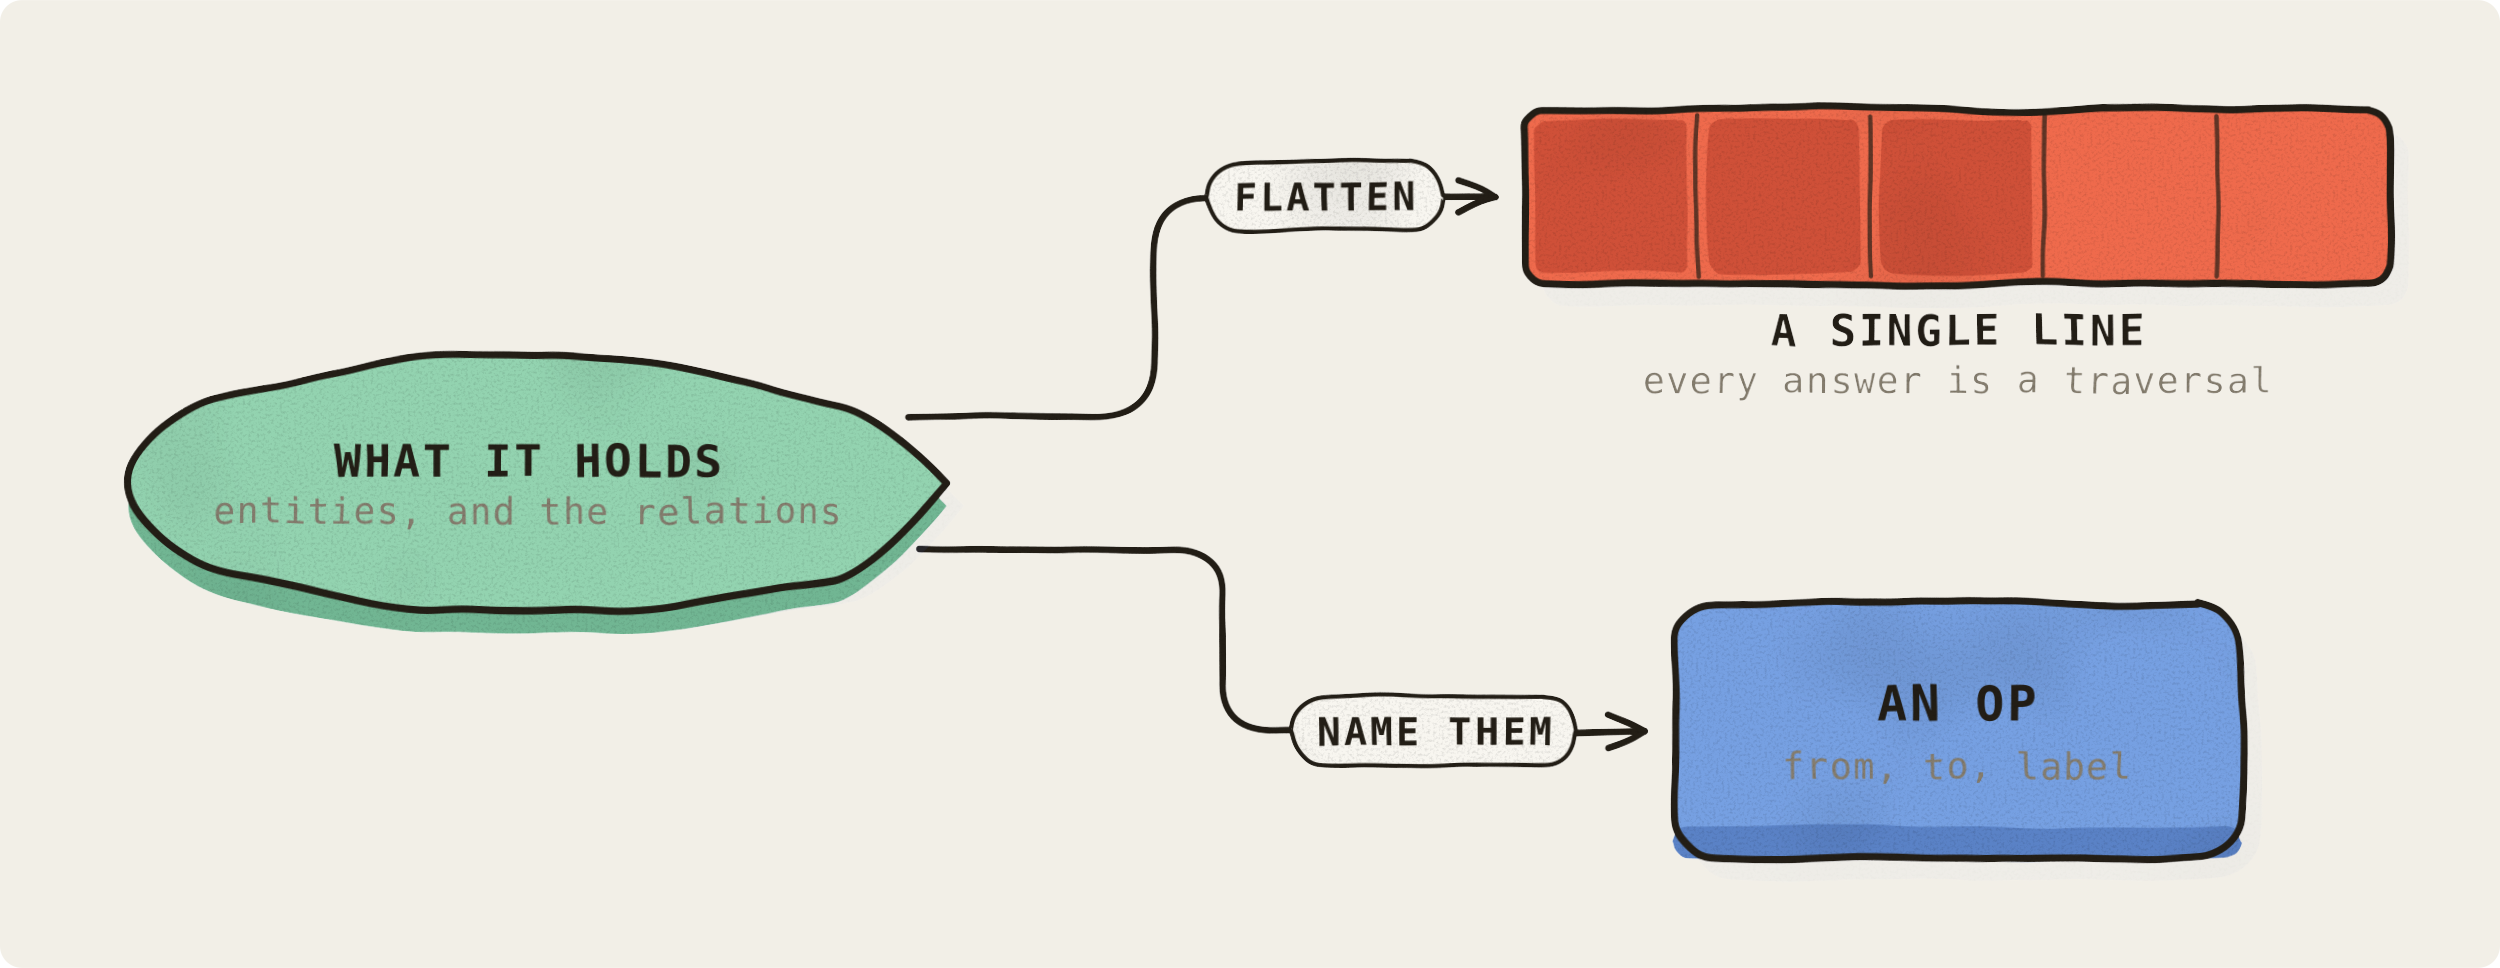
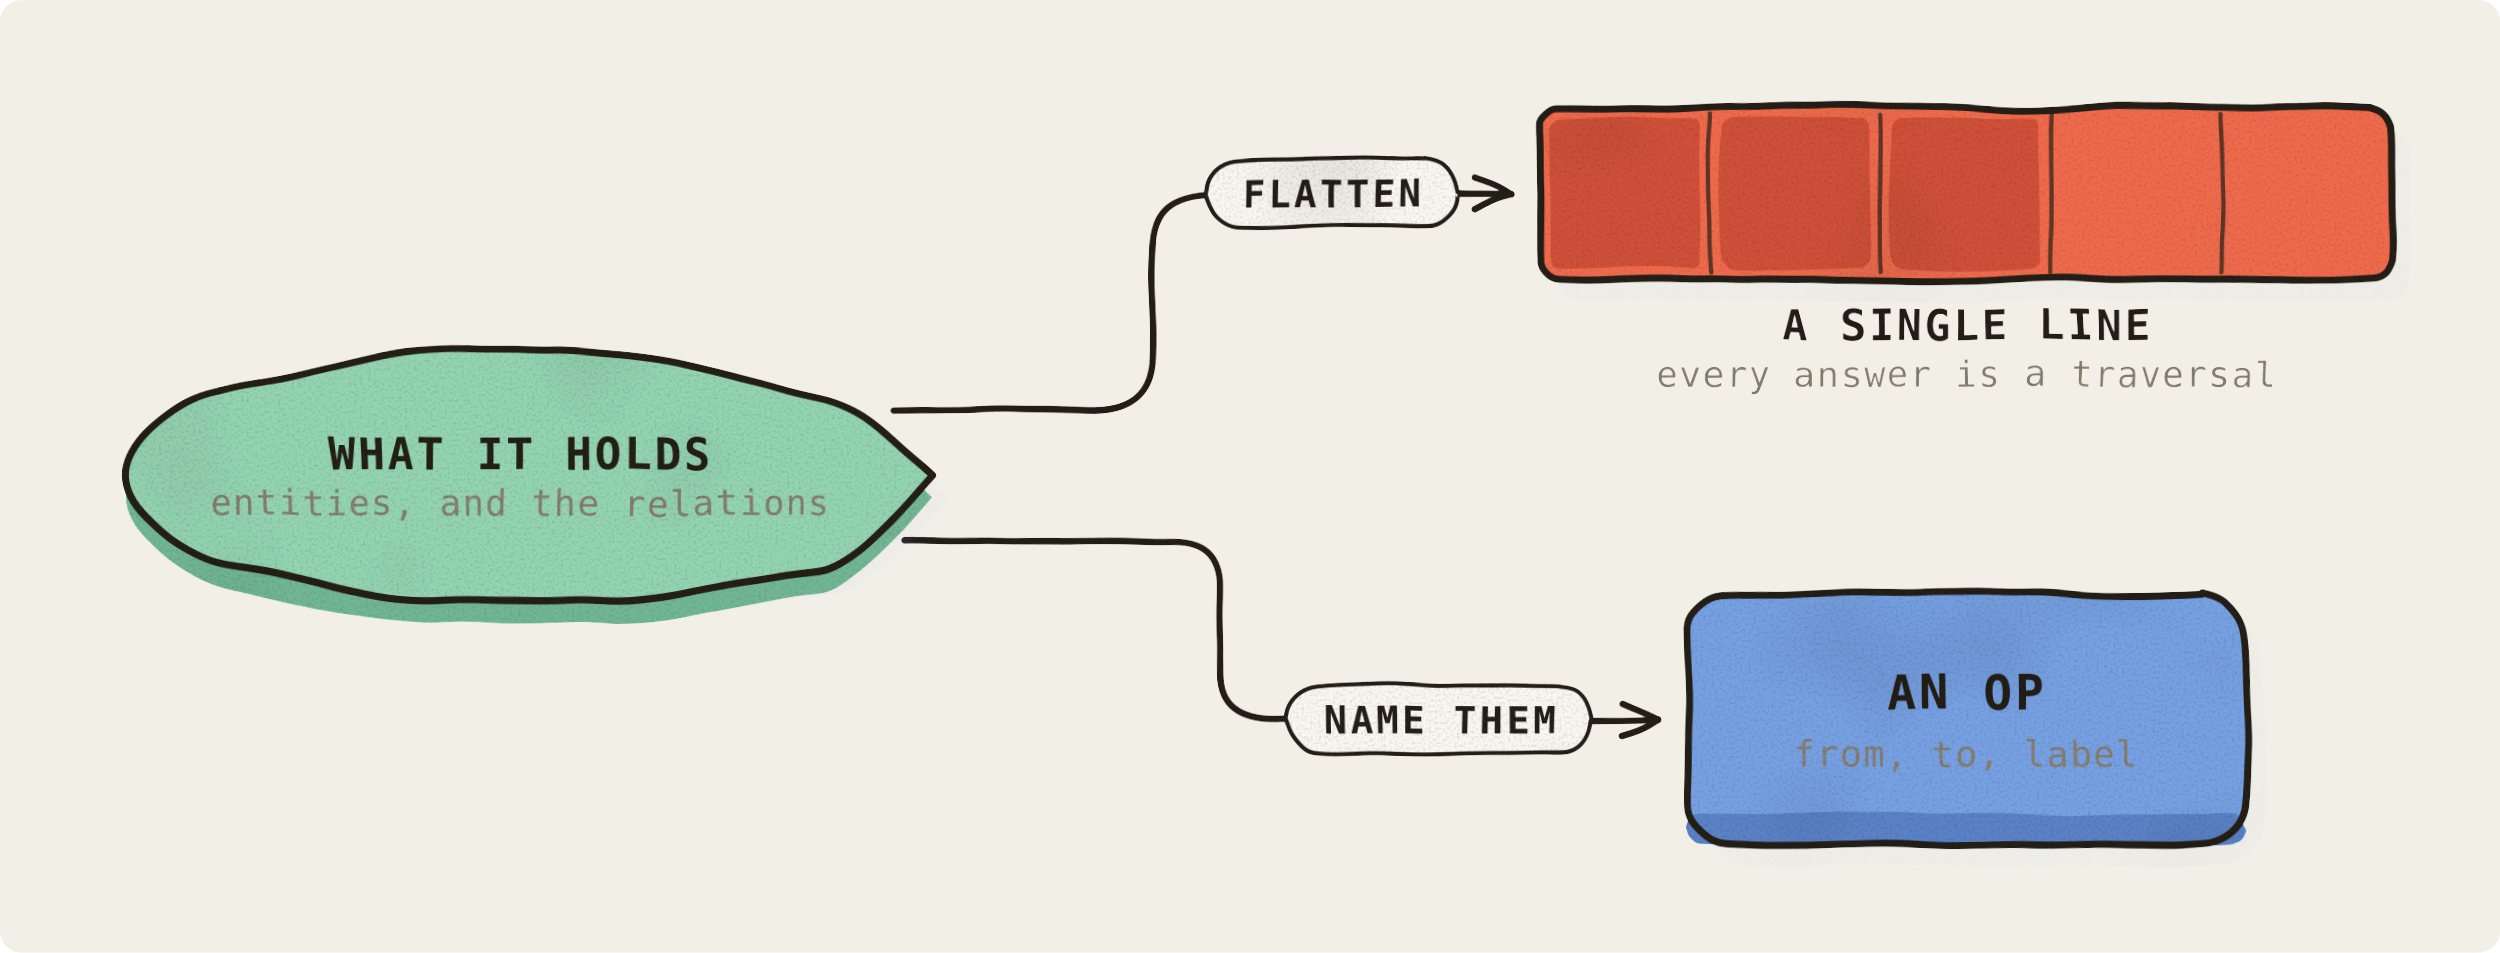
- <svg xmlns="http://www.w3.org/2000/svg" viewBox="50.0 50.0 687.2 266.0" width="687" height="266" font-family="ui-monospace, 'SF Mono', Menlo, Consolas, monospace">
-   <rect x="50.0" y="50.0" width="687.2" height="266.0" fill="#f2efe7" rx="6" />
+ <svg xmlns="http://www.w3.org/2000/svg" viewBox="50.0 50.0 698.2 266.0" width="698" height="266" font-family="ui-monospace, 'SF Mono', Menlo, Consolas, monospace">
+   <rect x="50.0" y="50.0" width="698.2" height="266.0" fill="#f2efe7" rx="6" />
  <defs>
    <filter id="hand" x="-4%" y="-4%" width="108%" height="108%" color-interpolation-filters="sRGB">
-       <feTurbulence type="fractalNoise" baseFrequency="0.043" numOctaves="2" seed="4" result="warp" />
-       <feDisplacementMap in="SourceGraphic" in2="warp" scale="1.27" xChannelSelector="R" yChannelSelector="G" result="wob" />
-       <feTurbulence type="fractalNoise" baseFrequency="1.274" numOctaves="3" seed="11" result="n1" />
+       <feTurbulence type="fractalNoise" baseFrequency="0.042" numOctaves="2" seed="4" result="warp" />
+       <feDisplacementMap in="SourceGraphic" in2="warp" scale="1.28" xChannelSelector="R" yChannelSelector="G" result="wob" />
+       <feTurbulence type="fractalNoise" baseFrequency="1.266" numOctaves="3" seed="11" result="n1" />
      <feColorMatrix in="n1" type="matrix" values=".26 0 0 0 .86  .26 0 0 0 .86  .26 0 0 0 .86  0 0 0 0 1" result="grain" />
      <feTurbulence type="fractalNoise" baseFrequency="0.017" numOctaves="2" seed="7" result="n2" />
      <feColorMatrix in="n2" type="matrix" values=".3 0 0 0 .87  .3 0 0 0 .87  .3 0 0 0 .87  0 0 0 0 1" result="blot" />
      <feBlend in="wob" in2="grain" mode="multiply" result="g1" />
      <feBlend in="g1" in2="blot" mode="multiply" result="g2" />
      <feComposite in="g2" in2="wob" operator="in" />
    </filter>
  </defs>
  <g filter="url(#hand)" transform="translate(16 16)">
    <g class="edge" data-edge="rel&gt;line" opacity="1">
-       <path class="s" d="M283.51 148.73Q317.42 147.92 334.34 148.36Q351.25 148.8 351.19 133.6Q351.13 118.4 351.23 103.32Q351.33 88.24 366.94 88.37Q382.56 88.5 398.17 88.23Q413.78 87.96 429.39 87.98L445 88" fill="none" stroke="#231e16" stroke-width="1.9" stroke-linejoin="round" stroke-linecap="round" />
-       <path class="s" d="M434.98 83.46Q440.28 85.07 442.64 86.54L445 88" fill="none" stroke="#231e16" stroke-width="1.9" stroke-linejoin="round" stroke-linecap="round" />
-       <path class="s" d="M434.91 92.39Q439.7 89.62 442.35 88.81L445 88" fill="none" stroke="#231e16" stroke-width="1.9" stroke-linejoin="round" stroke-linecap="round" />
+       <path class="s" d="M283.51 148.73Q319.73 147.92 337.8 148.36Q355.87 148.8 355.81 133.6Q355.75 118.4 355.85 103.32Q355.95 88.24 372.63 88.37Q389.3 88.5 405.98 88.23Q422.65 87.96 439.33 87.98L456 88" fill="none" stroke="#231e16" stroke-width="1.9" stroke-linejoin="round" stroke-linecap="round" />
+       <path class="s" d="M445.98 83.46Q451.28 85.07 453.64 86.54L456 88" fill="none" stroke="#231e16" stroke-width="1.9" stroke-linejoin="round" stroke-linecap="round" />
+       <path class="s" d="M445.91 92.39Q450.7 89.62 453.35 88.81L456 88" fill="none" stroke="#231e16" stroke-width="1.9" stroke-linejoin="round" stroke-linecap="round" />
      <g class="tag">
-         <path class="f" d="M421.47 78.41Q425.2 79.05 426.69 80.16Q428.17 81.28 429.12 82.84Q430.06 84.4 430.51 86.2Q430.95 88 431.01 88.01Q431.06 88.02 430.79 89.93Q430.53 91.84 429.39 93.33Q428.25 94.83 426.68 95.89Q425.12 96.95 423.29 97.07Q421.45 97.2 413.69 96.91Q405.93 96.63 398.17 96.93Q390.41 97.23 382.6 97.56Q374.8 97.89 372.97 97.42Q371.13 96.95 369.67 95.82Q368.2 94.69 367.37 93.12Q366.53 91.55 365.96 89.78Q365.38 88 365.49 88.02Q365.59 88.04 365.83 86.19Q366.07 84.34 367.12 82.81Q368.16 81.28 369.72 80.32Q371.27 79.36 373.08 79.01Q374.88 78.65 382.64 78.59Q390.41 78.52 398.17 78.16Q405.93 77.81 413.69 78.15L421.45 78.5Z" fill="#f8f6f0" />
-         <path class="s" d="M421.47 78.41Q425.2 79.05 426.69 80.16Q428.17 81.28 429.12 82.84Q430.06 84.4 430.51 86.2Q430.95 88 431.01 88.01Q431.06 88.02 430.79 89.93Q430.53 91.84 429.39 93.33Q428.25 94.83 426.68 95.89Q425.12 96.95 423.29 97.07Q421.45 97.2 413.69 96.91Q405.93 96.63 398.17 96.93Q390.41 97.23 382.6 97.56Q374.8 97.89 372.97 97.42Q371.13 96.95 369.67 95.82Q368.2 94.69 367.37 93.12Q366.53 91.55 365.96 89.78Q365.38 88 365.49 88.02Q365.59 88.04 365.83 86.19Q366.07 84.34 367.12 82.81Q368.16 81.28 369.72 80.32Q371.27 79.36 373.08 79.01Q374.88 78.65 382.64 78.59Q390.41 78.52 398.17 78.16Q405.93 77.81 413.69 78.15L421.45 78.5Z" fill="none" stroke="#231e16" stroke-width="1.2" stroke-linejoin="round" stroke-linecap="round" />
-         <text class="t" x="398.17" y="91.78" fill="#231e16" font-size="10.5" font-weight="700" text-anchor="middle" letter-spacing="0.09em">FLATTEN</text>
+         <path class="f" d="M431.85 78.41Q435.59 79.05 437.07 80.16Q438.56 81.28 439.5 82.84Q440.44 84.4 440.89 86.2Q441.33 88 441.39 88.01Q441.44 88.02 441.18 89.93Q440.91 91.84 439.77 93.33Q438.63 94.83 437.07 95.89Q435.5 96.95 433.67 97.07Q431.83 97.2 423.22 96.91Q414.6 96.63 405.98 96.93Q397.36 97.23 388.7 97.56Q380.04 97.89 378.21 97.42Q376.37 96.95 374.9 95.82Q373.44 94.69 372.6 93.12Q371.77 91.55 371.19 89.78Q370.62 88 370.73 88.02Q370.83 88.04 371.07 86.19Q371.3 84.34 372.35 82.81Q373.4 81.28 374.96 80.32Q376.51 79.36 378.31 79.01Q380.12 78.65 388.74 78.59Q397.36 78.52 405.98 78.16Q414.6 77.81 423.22 78.15L431.83 78.5Z" fill="#f8f6f0" />
+         <path class="s" d="M431.85 78.41Q435.59 79.05 437.07 80.16Q438.56 81.28 439.5 82.84Q440.44 84.4 440.89 86.2Q441.33 88 441.39 88.01Q441.44 88.02 441.18 89.93Q440.91 91.84 439.77 93.33Q438.63 94.83 437.07 95.89Q435.5 96.95 433.67 97.07Q431.83 97.2 423.22 96.91Q414.6 96.63 405.98 96.93Q397.36 97.23 388.7 97.56Q380.04 97.89 378.21 97.42Q376.37 96.95 374.9 95.82Q373.44 94.69 372.6 93.12Q371.77 91.55 371.19 89.78Q370.62 88 370.73 88.02Q370.83 88.04 371.07 86.19Q371.3 84.34 372.35 82.81Q373.4 81.28 374.96 80.32Q376.51 79.36 378.31 79.01Q380.12 78.65 388.74 78.59Q397.36 78.52 405.98 78.16Q414.6 77.81 423.22 78.15L431.83 78.5Z" fill="none" stroke="#231e16" stroke-width="1.2" stroke-linejoin="round" stroke-linecap="round" />
+         <text class="t" x="405.98" y="91.78" fill="#231e16" font-size="10.5" font-weight="700" text-anchor="middle" letter-spacing="0.09em">FLATTEN</text>
      </g>
    </g>
    <g class="edge" data-edge="rel&gt;ops" opacity="1">
-       <path class="s" d="M286.69 184.88Q314.59 185.03 328.54 185.18Q342.5 185.33 356.5 185.27Q370.5 185.2 370.2 197.65Q369.91 210.1 370.15 222.53Q370.4 234.96 384.85 234.86Q399.3 234.76 413.75 234.36Q428.2 233.96 442.65 234.79Q457.1 235.62 471.55 235.31L486 235" fill="none" stroke="#231e16" stroke-width="1.9" stroke-linejoin="round" stroke-linecap="round" />
-       <path class="s" d="M476.04 230.33Q481.13 232.43 483.56 233.71L486 235" fill="none" stroke="#231e16" stroke-width="1.9" stroke-linejoin="round" stroke-linecap="round" />
-       <path class="s" d="M475.98 239.54Q481.28 237.93 483.64 236.46L486 235" fill="none" stroke="#231e16" stroke-width="1.9" stroke-linejoin="round" stroke-linecap="round" />
+       <path class="s" d="M286.69 184.88Q316.13 185.03 330.85 185.18Q345.58 185.33 360.35 185.27Q375.12 185.2 374.82 197.65Q374.53 210.1 374.77 222.53Q375.02 234.96 390.27 234.86Q405.51 234.76 420.76 234.36Q436.01 233.96 451.26 234.79Q466.5 235.62 481.75 235.31L497 235" fill="none" stroke="#231e16" stroke-width="1.9" stroke-linejoin="round" stroke-linecap="round" />
+       <path class="s" d="M487.04 230.33Q492.13 232.43 494.56 233.71L497 235" fill="none" stroke="#231e16" stroke-width="1.9" stroke-linejoin="round" stroke-linecap="round" />
+       <path class="s" d="M486.98 239.54Q492.28 237.93 494.64 236.46L497 235" fill="none" stroke="#231e16" stroke-width="1.9" stroke-linejoin="round" stroke-linecap="round" />
      <g class="tag">
-         <path class="f" d="M457.98 225.59Q461.88 225.84 463.39 227Q464.9 228.16 465.72 229.78Q466.54 231.41 467.02 233.21Q467.49 235 467.32 234.97Q467.15 234.93 466.91 236.75Q466.67 238.56 465.72 240.19Q464.78 241.82 463.22 242.85Q461.65 243.87 459.82 244.07Q457.99 244.27 450.55 244.31Q443.1 244.35 435.65 244.54Q428.2 244.73 420.75 244.57Q413.3 244.41 405.85 244.46Q398.4 244.51 396.51 244.25Q394.62 244 393.27 242.78Q391.92 241.56 390.89 240.07Q389.86 238.59 389.38 236.79Q388.9 235 388.79 234.98Q388.67 234.95 389.09 233.12Q389.51 231.28 390.63 229.83Q391.75 228.38 393.28 227.4Q394.81 226.42 396.61 226.03Q398.4 225.64 405.85 225.19Q413.3 224.74 420.75 225.03Q428.2 225.31 435.65 225.33Q443.1 225.36 450.55 225.43L457.99 225.5Z" fill="#f8f6f0" />
-         <path class="s" d="M457.98 225.59Q461.88 225.84 463.39 227Q464.9 228.16 465.72 229.78Q466.54 231.41 467.02 233.21Q467.49 235 467.32 234.97Q467.15 234.93 466.91 236.75Q466.67 238.56 465.72 240.19Q464.78 241.82 463.22 242.85Q461.65 243.87 459.82 244.07Q457.99 244.27 450.55 244.31Q443.1 244.35 435.65 244.54Q428.2 244.73 420.75 244.57Q413.3 244.41 405.85 244.46Q398.4 244.51 396.51 244.25Q394.62 244 393.27 242.78Q391.92 241.56 390.89 240.07Q389.86 238.59 389.38 236.79Q388.9 235 388.79 234.98Q388.67 234.95 389.09 233.12Q389.51 231.28 390.63 229.83Q391.75 228.38 393.28 227.4Q394.81 226.42 396.61 226.03Q398.4 225.64 405.85 225.19Q413.3 224.74 420.75 225.03Q428.2 225.31 435.65 225.33Q443.1 225.36 450.55 225.43L457.99 225.5Z" fill="none" stroke="#231e16" stroke-width="1.2" stroke-linejoin="round" stroke-linecap="round" />
-         <text class="t" x="428.2" y="238.78" fill="#231e16" font-size="10.5" font-weight="700" text-anchor="middle" letter-spacing="0.09em">NAME THEM</text>
+         <path class="f" d="M469.09 225.59Q473 225.84 474.51 227Q476.02 228.16 476.84 229.78Q477.65 231.41 478.13 233.21Q478.61 235 478.44 234.97Q478.26 234.93 478.02 236.75Q477.78 238.56 476.84 240.19Q475.9 241.82 474.33 242.85Q472.77 243.87 470.94 244.07Q469.11 244.27 460.84 244.31Q452.56 244.35 444.29 244.54Q436.01 244.73 427.73 244.57Q419.46 244.41 411.18 244.46Q402.91 244.51 401.01 244.25Q399.12 244 397.77 242.78Q396.43 241.56 395.4 240.07Q394.36 238.59 393.89 236.79Q393.41 235 393.29 234.98Q393.17 234.95 393.59 233.12Q394.01 231.28 395.13 229.83Q396.25 228.38 397.78 227.4Q399.31 226.42 401.11 226.03Q402.91 225.64 411.18 225.19Q419.46 224.74 427.73 225.03Q436.01 225.31 444.29 225.33Q452.56 225.36 460.84 225.43L469.11 225.5Z" fill="#f8f6f0" />
+         <path class="s" d="M469.09 225.59Q473 225.84 474.51 227Q476.02 228.16 476.84 229.78Q477.65 231.41 478.13 233.21Q478.61 235 478.44 234.97Q478.26 234.93 478.02 236.75Q477.78 238.56 476.84 240.19Q475.9 241.82 474.33 242.85Q472.77 243.87 470.94 244.07Q469.11 244.27 460.84 244.31Q452.56 244.35 444.29 244.54Q436.01 244.73 427.73 244.57Q419.46 244.41 411.18 244.46Q402.91 244.51 401.01 244.25Q399.12 244 397.77 242.78Q396.43 241.56 395.4 240.07Q394.36 238.59 393.89 236.79Q393.41 235 393.29 234.98Q393.17 234.95 393.59 233.12Q394.01 231.28 395.13 229.83Q396.25 228.38 397.78 227.4Q399.31 226.42 401.11 226.03Q402.91 225.64 411.18 225.19Q419.46 224.74 427.73 225.03Q436.01 225.31 444.29 225.33Q452.56 225.36 460.84 225.43L469.11 225.5Z" fill="none" stroke="#231e16" stroke-width="1.2" stroke-linejoin="round" stroke-linecap="round" />
+         <text class="t" x="436.01" y="238.78" fill="#231e16" font-size="10.5" font-weight="700" text-anchor="middle" letter-spacing="0.09em">NAME THEM</text>
      </g>
    </g>
    <g class="node" data-node="rel" opacity="1">
      <g class="shadow" transform="translate(5 6)">
        <path class="f" d="M294.21 167.01Q273.13 192.12 263.12 193.42Q253.1 194.72 243.14 196.37Q233.18 198.01 223.28 200.02Q213.38 202.04 201.74 201.93Q190.11 201.83 178.47 201.6Q166.83 201.38 155.18 201.74Q143.53 202.11 129.21 198.29Q114.89 194.48 100.17 192.26Q85.45 190.05 74.63 178.44Q63.81 166.83 73.76 156.11Q83.7 145.39 93.55 143.43Q103.4 141.47 113.24 139.46Q123.08 137.45 132.75 134.94Q142.43 132.43 154.29 131.93Q166.16 131.42 178.01 131.59Q189.86 131.75 201.72 132.56Q213.58 133.37 223.7 135.51Q233.81 137.65 243.77 140.49Q253.72 143.33 263.71 145.49Q273.71 147.66 283.95 157.33L294.2 167" fill="#41538f" opacity="0.17" />
      </g>
      <path class="f" d="M294.3 173.09Q273.1 197.94 263.11 199.4Q253.12 200.87 243.23 202.9Q233.34 204.94 223.36 206.74Q213.38 208.55 201.74 208.17Q190.11 207.78 178.47 207.83Q166.83 207.89 155.2 207.91Q143.57 207.93 129.02 205.19Q114.48 202.45 99.94 199.27Q85.4 196.09 74.69 184.54Q63.98 172.98 73.81 162.07Q83.65 151.15 93.53 149.34Q103.42 147.54 113.23 145.41Q123.04 143.27 132.74 140.53Q142.44 137.78 154.29 137.96Q166.14 138.13 178 137.94Q189.86 137.74 201.76 138.41Q213.65 139.08 223.63 141.79Q233.62 144.5 243.73 146.64Q253.85 148.79 263.9 151.1Q273.95 153.41 284.08 163.2L294.2 173" fill="#71b693" />
      <path class="f" d="M294.21 167.01Q273.13 192.12 263.12 193.42Q253.1 194.72 243.14 196.37Q233.18 198.01 223.28 200.02Q213.38 202.04 201.74 201.93Q190.11 201.83 178.47 201.6Q166.83 201.38 155.18 201.74Q143.53 202.11 129.21 198.29Q114.89 194.48 100.17 192.26Q85.45 190.05 74.63 178.44Q63.81 166.83 73.76 156.11Q83.7 145.39 93.55 143.43Q103.4 141.47 113.24 139.46Q123.08 137.45 132.75 134.94Q142.43 132.43 154.29 131.93Q166.16 131.42 178.01 131.59Q189.86 131.75 201.72 132.56Q213.58 133.37 223.7 135.51Q233.81 137.65 243.77 140.49Q253.72 143.33 263.71 145.49Q273.71 147.66 283.95 157.33L294.2 167" fill="#93d3b0" />
      <path class="s" d="M294.21 167.01Q273.13 192.12 263.12 193.42Q253.1 194.72 243.14 196.37Q233.18 198.01 223.28 200.02Q213.38 202.04 201.74 201.93Q190.11 201.83 178.47 201.6Q166.83 201.38 155.18 201.74Q143.53 202.11 129.21 198.29Q114.89 194.48 100.17 192.26Q85.45 190.05 74.63 178.44Q63.81 166.83 73.76 156.11Q83.7 145.39 93.55 143.43Q103.4 141.47 113.24 139.46Q123.08 137.45 132.75 134.94Q142.43 132.43 154.29 131.93Q166.16 131.42 178.01 131.59Q189.86 131.75 201.72 132.56Q213.58 133.37 223.7 135.51Q233.81 137.65 243.77 140.49Q253.72 143.33 263.71 145.49Q273.71 147.66 283.95 157.33L294.2 167" fill="none" stroke="#231e16" stroke-width="2" stroke-linejoin="round" stroke-linecap="round" />
      <text class="t" x="179.1" y="165" fill="#231e16" font-size="12.5" font-weight="700" text-anchor="middle" letter-spacing="0.06em">WHAT IT HOLDS</text>
      <text class="t" x="179.1" y="178" fill="#857d6e" font-size="10" font-weight="500" text-anchor="middle" letter-spacing="0.04em">entities, and the relations</text>
    </g>
    <g class="node" data-node="line" opacity="1">
      <g class="shadow" transform="translate(5 6)">
-         <path class="f" d="M685.18 64.08Q687.39 64.61 688.28 65.27Q689.17 65.94 689.78 66.86Q690.38 67.78 690.78 68.89Q691.18 70 691.09 79Q691.01 88 691.1 97Q691.2 106 690.85 107.07Q690.49 108.13 689.95 109.16Q689.41 110.19 688.45 110.84Q687.49 111.49 686.34 111.72Q685.2 111.95 673.89 112.33Q662.58 112.71 651.27 112.16Q639.96 111.61 628.65 111.82Q617.34 112.02 606.03 111.65Q594.72 111.28 583.41 111.92Q572.1 112.55 560.79 112.6Q549.48 112.66 538.17 112.32Q526.86 111.98 515.55 111.85Q504.24 111.73 492.93 111.8Q481.62 111.88 470.27 112.12Q458.93 112.37 457.76 112.04Q456.58 111.72 455.69 110.97Q454.8 110.21 454.15 109.25Q453.51 108.29 453.4 107.14Q453.29 106 453.3 97Q453.31 88 453.21 79.01Q453.12 70.02 453.13 68.76Q453.13 67.49 453.92 66.59Q454.71 65.68 455.68 64.93Q456.65 64.19 457.83 64.14Q459 64.1 470.31 64.21Q481.62 64.32 492.93 64.25Q504.24 64.19 515.55 63.52Q526.86 62.85 538.17 63.09Q549.48 63.33 560.79 63.6Q572.1 63.87 583.41 64.57Q594.72 65.27 606.03 64.24Q617.34 63.21 628.65 63.72Q639.96 64.22 651.27 64.12Q662.58 64.02 673.89 64.01L685.2 64Z" fill="#41538f" opacity="0.17" />
+         <path class="f" d="M696.18 64.08Q698.39 64.61 699.28 65.27Q700.17 65.94 700.78 66.86Q701.38 67.78 701.78 68.89Q702.18 70 702.09 79Q702.01 88 702.1 97Q702.2 106 701.85 107.07Q701.49 108.13 700.95 109.16Q700.41 110.19 699.45 110.84Q698.49 111.49 697.34 111.72Q696.2 111.95 684.89 112.33Q673.58 112.71 662.27 112.16Q650.96 111.61 639.65 111.82Q628.34 112.02 617.03 111.65Q605.72 111.28 594.41 111.92Q583.1 112.55 571.79 112.6Q560.48 112.66 549.17 112.32Q537.86 111.98 526.55 111.85Q515.24 111.73 503.93 111.8Q492.62 111.88 481.27 112.12Q469.93 112.37 468.76 112.04Q467.58 111.72 466.69 110.97Q465.8 110.21 465.15 109.25Q464.51 108.29 464.4 107.14Q464.29 106 464.3 97Q464.31 88 464.21 79.01Q464.12 70.02 464.13 68.76Q464.13 67.49 464.92 66.59Q465.71 65.68 466.68 64.93Q467.65 64.19 468.83 64.14Q470 64.1 481.31 64.21Q492.62 64.32 503.93 64.25Q515.24 64.19 526.55 63.52Q537.86 62.85 549.17 63.09Q560.48 63.33 571.79 63.6Q583.1 63.87 594.41 64.57Q605.72 65.27 617.03 64.24Q628.34 63.21 639.65 63.72Q650.96 64.22 662.27 64.12Q673.58 64.02 684.89 64.01L696.2 64Z" fill="#41538f" opacity="0.17" />
      </g>
-       <path class="f" d="M685.18 64.08Q687.39 64.61 688.28 65.27Q689.17 65.94 689.78 66.86Q690.38 67.78 690.78 68.89Q691.18 70 691.09 79Q691.01 88 691.1 97Q691.2 106 690.85 107.07Q690.49 108.13 689.95 109.16Q689.41 110.19 688.45 110.84Q687.49 111.49 686.34 111.72Q685.2 111.95 673.89 112.33Q662.58 112.71 651.27 112.16Q639.96 111.61 628.65 111.82Q617.34 112.02 606.03 111.65Q594.72 111.28 583.41 111.92Q572.1 112.55 560.79 112.6Q549.48 112.66 538.17 112.32Q526.86 111.98 515.55 111.85Q504.24 111.73 492.93 111.8Q481.62 111.88 470.27 112.12Q458.93 112.37 457.76 112.04Q456.58 111.72 455.69 110.97Q454.8 110.21 454.15 109.25Q453.51 108.29 453.4 107.14Q453.29 106 453.3 97Q453.31 88 453.21 79.01Q453.12 70.02 453.13 68.76Q453.13 67.49 453.92 66.59Q454.71 65.68 455.68 64.93Q456.65 64.19 457.83 64.14Q459 64.1 470.31 64.21Q481.62 64.32 492.93 64.25Q504.24 64.19 515.55 63.52Q526.86 62.85 538.17 63.09Q549.48 63.33 560.79 63.6Q572.1 63.87 583.41 64.57Q594.72 65.27 606.03 64.24Q617.34 63.21 628.65 63.72Q639.96 64.22 651.27 64.12Q662.58 64.02 673.89 64.01L685.2 64Z" fill="#ef6a4c" />
-       <path class="f" d="M494.58 67.3Q495.93 67.02 496.45 67.38Q496.97 67.74 497.17 68.3Q497.36 68.86 497.49 69.43Q497.62 70 497.6 79Q497.58 88 497.61 97Q497.64 106 497.59 106.62Q497.55 107.24 497.24 107.81Q496.93 108.37 496.37 108.63Q495.81 108.89 495.23 108.75Q494.64 108.61 485.73 108.53Q476.82 108.46 467.88 108.86Q458.95 109.26 458.37 109.06Q457.8 108.85 457.23 108.56Q456.67 108.26 456.53 107.69Q456.39 107.12 456.28 106.56Q456.18 106 456.09 97Q456.01 88 455.81 78.96Q455.61 69.92 455.91 69.38Q456.2 68.83 456.65 68.52Q457.1 68.21 457.5 67.82Q457.89 67.43 458.45 67.29Q459 67.14 467.91 66.75Q476.82 66.36 485.73 66.68L494.64 67Z" fill="#cf5038" />
-       <path class="f" d="M542.34 66.68Q543.57 67.01 543.95 67.47Q544.32 67.93 544.56 68.42Q544.79 68.9 544.84 69.45Q544.89 70 545.23 79Q545.57 88 545.64 97.04Q545.72 106.09 545.39 106.62Q545.06 107.15 544.63 107.48Q544.19 107.81 543.79 108.18Q543.38 108.55 542.83 108.67Q542.28 108.79 533.37 109.2Q524.46 109.61 515.52 109.45Q506.58 109.3 506.05 109.02Q505.51 108.74 505.17 108.32Q504.84 107.91 504.49 107.5Q504.14 107.09 503.77 106.55Q503.4 106 502.99 97Q502.58 88 503.12 79Q503.67 70.01 503.75 69.42Q503.83 68.83 504.2 68.39Q504.56 67.95 505.05 67.72Q505.54 67.49 506.09 67.13Q506.64 66.77 515.55 66.47Q524.46 66.17 533.37 66.59L542.28 67Z" fill="#cf5038" />
-       <path class="s" d="M500.24 66Q499.73 88 500.19 99L500.64 110" fill="none" stroke="#231e16" stroke-width="1.2" stroke-linejoin="round" stroke-linecap="round" opacity="0.7" />
-       <path class="f" d="M589.86 67.28Q591.28 66.92 591.74 67.34Q592.21 67.76 592.4 68.32Q592.58 68.87 592.54 69.44Q592.5 70 592.48 79Q592.46 88 592.75 97.01Q593.04 106.02 593 106.67Q592.95 107.32 592.51 107.74Q592.07 108.16 591.56 108.45Q591.06 108.74 590.49 108.86Q589.92 108.99 581.01 109.4Q572.1 109.81 563.16 109.55Q554.22 109.28 553.74 108.93Q553.26 108.58 552.72 108.35Q552.17 108.11 552.01 107.6Q551.85 107.08 551.48 106.54Q551.12 106 550.84 97Q550.56 88 550.95 79.01Q551.34 70.01 551.49 69.48Q551.64 68.94 551.93 68.46Q552.22 67.97 552.69 67.67Q553.16 67.37 553.72 67.04Q554.28 66.7 563.19 66.81Q572.1 66.91 581.01 66.96L589.92 67Z" fill="#cf5038" />
-       <path class="s" d="M548.2 66Q548.23 88 548.26 99L548.28 110" fill="none" stroke="#231e16" stroke-width="1.2" stroke-linejoin="round" stroke-linecap="round" opacity="0.7" />
-       <path class="s" d="M596.02 66Q596.02 88 595.97 99L595.92 110" fill="none" stroke="#231e16" stroke-width="1.2" stroke-linejoin="round" stroke-linecap="round" opacity="0.7" />
-       <path class="s" d="M643.27 66Q643.65 88 643.6 99L643.56 110" fill="none" stroke="#231e16" stroke-width="1.2" stroke-linejoin="round" stroke-linecap="round" opacity="0.7" />
-       <path class="s" d="M685.18 64.08Q687.39 64.61 688.28 65.27Q689.17 65.94 689.78 66.86Q690.38 67.78 690.78 68.89Q691.18 70 691.09 79Q691.01 88 691.1 97Q691.2 106 690.85 107.07Q690.49 108.13 689.95 109.16Q689.41 110.19 688.45 110.84Q687.49 111.49 686.34 111.72Q685.2 111.95 673.89 112.33Q662.58 112.71 651.27 112.16Q639.96 111.61 628.65 111.82Q617.34 112.02 606.03 111.65Q594.72 111.28 583.41 111.92Q572.1 112.55 560.79 112.6Q549.48 112.66 538.17 112.32Q526.86 111.98 515.55 111.85Q504.24 111.73 492.93 111.8Q481.62 111.88 470.27 112.12Q458.93 112.37 457.76 112.04Q456.58 111.72 455.69 110.97Q454.8 110.21 454.15 109.25Q453.51 108.29 453.4 107.14Q453.29 106 453.3 97Q453.31 88 453.21 79.01Q453.12 70.02 453.13 68.76Q453.13 67.49 453.92 66.59Q454.71 65.68 455.68 64.93Q456.65 64.19 457.83 64.14Q459 64.1 470.31 64.21Q481.62 64.32 492.93 64.25Q504.24 64.19 515.55 63.52Q526.86 62.85 538.17 63.09Q549.48 63.33 560.79 63.6Q572.1 63.87 583.41 64.57Q594.72 65.27 606.03 64.24Q617.34 63.21 628.65 63.72Q639.96 64.22 651.27 64.12Q662.58 64.02 673.89 64.01L685.2 64Z" fill="none" stroke="#231e16" stroke-width="2" stroke-linejoin="round" stroke-linecap="round" />
-       <text class="t" x="572.1" y="129" fill="#231e16" font-size="12" font-weight="700" text-anchor="middle" letter-spacing="0.06em">A SINGLE LINE</text>
-       <text class="t" x="572.1" y="142" fill="#857d6e" font-size="10" font-weight="500" text-anchor="middle" letter-spacing="0.04em">every answer is a traversal</text>
+       <path class="f" d="M696.18 64.08Q698.39 64.61 699.28 65.27Q700.17 65.94 700.78 66.86Q701.38 67.78 701.78 68.89Q702.18 70 702.09 79Q702.01 88 702.1 97Q702.2 106 701.85 107.07Q701.49 108.13 700.95 109.16Q700.41 110.19 699.45 110.84Q698.49 111.49 697.34 111.72Q696.2 111.95 684.89 112.33Q673.58 112.71 662.27 112.16Q650.96 111.61 639.65 111.82Q628.34 112.02 617.03 111.65Q605.72 111.28 594.41 111.92Q583.1 112.55 571.79 112.6Q560.48 112.66 549.17 112.32Q537.86 111.98 526.55 111.85Q515.24 111.73 503.93 111.8Q492.62 111.88 481.27 112.12Q469.93 112.37 468.76 112.04Q467.58 111.72 466.69 110.97Q465.8 110.21 465.15 109.25Q464.51 108.29 464.4 107.14Q464.29 106 464.3 97Q464.31 88 464.21 79.01Q464.12 70.02 464.13 68.76Q464.13 67.49 464.92 66.59Q465.71 65.68 466.68 64.93Q467.65 64.19 468.83 64.14Q470 64.1 481.31 64.21Q492.62 64.32 503.93 64.25Q515.24 64.19 526.55 63.52Q537.86 62.85 549.17 63.09Q560.48 63.33 571.79 63.6Q583.1 63.87 594.41 64.57Q605.72 65.27 617.03 64.24Q628.34 63.21 639.65 63.72Q650.96 64.22 662.27 64.12Q673.58 64.02 684.89 64.01L696.2 64Z" fill="#ef6a4c" />
+       <path class="f" d="M505.58 67.3Q506.93 67.02 507.45 67.38Q507.97 67.74 508.17 68.3Q508.36 68.86 508.49 69.43Q508.62 70 508.6 79Q508.58 88 508.61 97Q508.64 106 508.59 106.62Q508.55 107.24 508.24 107.81Q507.93 108.37 507.37 108.63Q506.81 108.89 506.23 108.75Q505.64 108.61 496.73 108.53Q487.82 108.46 478.88 108.86Q469.95 109.26 469.37 109.06Q468.8 108.85 468.23 108.56Q467.67 108.26 467.53 107.69Q467.39 107.12 467.28 106.56Q467.18 106 467.09 97Q467.01 88 466.81 78.96Q466.61 69.92 466.91 69.38Q467.2 68.83 467.65 68.52Q468.1 68.21 468.5 67.82Q468.89 67.43 469.45 67.29Q470 67.14 478.91 66.75Q487.82 66.36 496.73 66.68L505.64 67Z" fill="#cf5038" />
+       <path class="f" d="M553.34 66.68Q554.57 67.01 554.95 67.47Q555.32 67.93 555.56 68.42Q555.79 68.9 555.84 69.45Q555.89 70 556.23 79Q556.57 88 556.64 97.04Q556.72 106.09 556.39 106.62Q556.06 107.15 555.63 107.48Q555.19 107.81 554.79 108.18Q554.38 108.55 553.83 108.67Q553.28 108.79 544.37 109.2Q535.46 109.61 526.52 109.45Q517.58 109.3 517.05 109.02Q516.51 108.74 516.17 108.32Q515.84 107.91 515.49 107.5Q515.14 107.09 514.77 106.55Q514.4 106 513.99 97Q513.58 88 514.12 79Q514.67 70.01 514.75 69.42Q514.83 68.83 515.2 68.39Q515.56 67.95 516.05 67.72Q516.54 67.49 517.09 67.13Q517.64 66.77 526.55 66.47Q535.46 66.17 544.37 66.59L553.28 67Z" fill="#cf5038" />
+       <path class="s" d="M511.24 66Q510.73 88 511.19 99L511.64 110" fill="none" stroke="#231e16" stroke-width="1.2" stroke-linejoin="round" stroke-linecap="round" opacity="0.7" />
+       <path class="f" d="M600.86 67.28Q602.28 66.92 602.74 67.34Q603.21 67.76 603.4 68.32Q603.58 68.87 603.54 69.44Q603.5 70 603.48 79Q603.46 88 603.75 97.01Q604.04 106.02 604 106.67Q603.95 107.32 603.51 107.74Q603.07 108.16 602.56 108.45Q602.06 108.74 601.49 108.86Q600.92 108.99 592.01 109.4Q583.1 109.81 574.16 109.55Q565.22 109.28 564.74 108.93Q564.26 108.58 563.72 108.35Q563.17 108.11 563.01 107.6Q562.85 107.08 562.48 106.54Q562.12 106 561.84 97Q561.56 88 561.95 79.01Q562.34 70.01 562.49 69.48Q562.64 68.94 562.93 68.46Q563.22 67.97 563.69 67.67Q564.16 67.37 564.72 67.04Q565.28 66.7 574.19 66.81Q583.1 66.91 592.01 66.96L600.92 67Z" fill="#cf5038" />
+       <path class="s" d="M559.2 66Q559.23 88 559.26 99L559.28 110" fill="none" stroke="#231e16" stroke-width="1.2" stroke-linejoin="round" stroke-linecap="round" opacity="0.7" />
+       <path class="s" d="M607.02 66Q607.02 88 606.97 99L606.92 110" fill="none" stroke="#231e16" stroke-width="1.2" stroke-linejoin="round" stroke-linecap="round" opacity="0.7" />
+       <path class="s" d="M654.27 66Q654.65 88 654.6 99L654.56 110" fill="none" stroke="#231e16" stroke-width="1.2" stroke-linejoin="round" stroke-linecap="round" opacity="0.7" />
+       <path class="s" d="M696.18 64.08Q698.39 64.61 699.28 65.27Q700.17 65.94 700.78 66.86Q701.38 67.78 701.78 68.89Q702.18 70 702.09 79Q702.01 88 702.1 97Q702.2 106 701.85 107.07Q701.49 108.13 700.95 109.16Q700.41 110.19 699.45 110.84Q698.49 111.49 697.34 111.72Q696.2 111.95 684.89 112.33Q673.58 112.71 662.27 112.16Q650.96 111.61 639.65 111.82Q628.34 112.02 617.03 111.65Q605.72 111.28 594.41 111.92Q583.1 112.55 571.79 112.6Q560.48 112.66 549.17 112.32Q537.86 111.98 526.55 111.85Q515.24 111.73 503.93 111.8Q492.62 111.88 481.27 112.12Q469.93 112.37 468.76 112.04Q467.58 111.72 466.69 110.97Q465.8 110.21 465.15 109.25Q464.51 108.29 464.4 107.14Q464.29 106 464.3 97Q464.31 88 464.21 79.01Q464.12 70.02 464.13 68.76Q464.13 67.49 464.92 66.59Q465.71 65.68 466.68 64.93Q467.65 64.19 468.83 64.14Q470 64.1 481.31 64.21Q492.62 64.32 503.93 64.25Q515.24 64.19 526.55 63.52Q537.86 62.85 549.17 63.09Q560.48 63.33 571.79 63.6Q583.1 63.87 594.41 64.57Q605.72 65.27 617.03 64.24Q628.34 63.21 639.65 63.72Q650.96 64.22 662.27 64.12Q673.58 64.02 684.89 64.01L696.2 64Z" fill="none" stroke="#231e16" stroke-width="2" stroke-linejoin="round" stroke-linecap="round" />
+       <text class="t" x="583.1" y="129" fill="#231e16" font-size="12" font-weight="700" text-anchor="middle" letter-spacing="0.06em">A SINGLE LINE</text>
+       <text class="t" x="583.1" y="142" fill="#857d6e" font-size="10" font-weight="500" text-anchor="middle" letter-spacing="0.04em">every answer is a traversal</text>
    </g>
    <g class="node" data-node="ops" opacity="1">
      <g class="shadow" transform="translate(5 6)">
-         <path class="f" d="M638.08 199.61Q642.72 200.72 644.4 202.25Q646.07 203.79 647.35 205.64Q648.62 207.5 649.14 209.75Q649.65 212 650.35 223.5Q651.04 235 650.78 246.55Q650.52 258.1 649.89 260.4Q649.26 262.71 647.82 264.51Q646.38 266.32 644.43 267.45Q642.49 268.58 640.25 269.17Q638 269.76 627 269.97Q616 270.17 605 269.79Q594 269.41 583 269.89Q572 270.38 561 269.85Q550 269.32 539 269.87Q528 270.42 517 270.21Q506 269.99 503.69 269.57Q501.37 269.14 499.59 267.72Q497.8 266.29 496.29 264.46Q494.78 262.62 494.44 260.31Q494.11 258 494.5 246.5Q494.88 235 494.53 223.52Q494.18 212.04 494.31 209.56Q494.44 207.09 495.94 205.25Q497.44 203.41 499.43 202.16Q501.41 200.92 503.7 200.63Q506 200.35 517 200.02Q528 199.69 539 199.52Q550 199.36 561 199.27Q572 199.19 583 199.3Q594 199.42 605 200.11Q616 200.8 627 200.4L638 200Z" fill="#41538f" opacity="0.17" />
+         <path class="f" d="M649.08 199.61Q653.72 200.72 655.4 202.25Q657.07 203.79 658.35 205.64Q659.62 207.5 660.14 209.75Q660.65 212 661.35 223.5Q662.04 235 661.78 246.55Q661.52 258.1 660.89 260.4Q660.26 262.71 658.82 264.51Q657.38 266.32 655.43 267.45Q653.49 268.58 651.25 269.17Q649 269.76 638 269.97Q627 270.17 616 269.79Q605 269.41 594 269.89Q583 270.38 572 269.85Q561 269.32 550 269.87Q539 270.42 528 270.21Q517 269.99 514.69 269.57Q512.37 269.14 510.59 267.72Q508.8 266.29 507.29 264.46Q505.78 262.62 505.44 260.31Q505.11 258 505.5 246.5Q505.88 235 505.53 223.52Q505.18 212.04 505.31 209.56Q505.44 207.09 506.94 205.25Q508.44 203.41 510.43 202.16Q512.41 200.92 514.7 200.63Q517 200.35 528 200.02Q539 199.69 550 199.52Q561 199.36 572 199.27Q583 199.19 594 199.3Q605 199.42 616 200.11Q627 200.8 638 200.4L649 200Z" fill="#41538f" opacity="0.17" />
      </g>
-       <path class="f" d="M638.08 199.61Q642.72 200.72 644.4 202.25Q646.07 203.79 647.35 205.64Q648.62 207.5 649.14 209.75Q649.65 212 650.35 223.5Q651.04 235 650.78 246.55Q650.52 258.1 649.89 260.4Q649.26 262.71 647.82 264.51Q646.38 266.32 644.43 267.45Q642.49 268.58 640.25 269.17Q638 269.76 627 269.97Q616 270.17 605 269.79Q594 269.41 583 269.89Q572 270.38 561 269.85Q550 269.32 539 269.87Q528 270.42 517 270.21Q506 269.99 503.69 269.57Q501.37 269.14 499.59 267.72Q497.8 266.29 496.29 264.46Q494.78 262.62 494.44 260.31Q494.11 258 494.5 246.5Q494.88 235 494.53 223.52Q494.18 212.04 494.31 209.56Q494.44 207.09 495.94 205.25Q497.44 203.41 499.43 202.16Q501.41 200.92 503.7 200.63Q506 200.35 517 200.02Q528 199.69 539 199.52Q550 199.36 561 199.27Q572 199.19 583 199.3Q594 199.42 605 200.11Q616 200.8 627 200.4L638 200Z" fill="#76a0e2" />
-       <path class="f" d="M645.51 260.94Q647.38 261.11 648.04 261.7Q648.7 262.3 649.01 263.08Q649.31 263.85 649.65 264.67Q650 265.5 650.18 265.54Q650.37 265.57 650.07 266.44Q649.77 267.3 649.26 268.04Q648.75 268.78 647.96 269.08Q647.17 269.38 646.33 269.67Q645.5 269.96 635 270.08Q624.5 270.2 614 270.37Q603.5 270.55 593 270.7Q582.5 270.85 572 270.08Q561.5 269.32 551 269.4Q540.5 269.49 530 269.66Q519.5 269.83 509 269.92Q498.5 270.02 497.63 269.85Q496.76 269.68 496.11 269.13Q495.46 268.59 494.91 267.9Q494.35 267.22 494.18 266.36Q494 265.5 493.87 265.47Q493.73 265.45 493.99 264.58Q494.25 263.71 494.71 262.9Q495.17 262.09 495.99 261.78Q496.8 261.48 497.65 261.45Q498.5 261.42 509 261.31Q519.5 261.2 530 260.79Q540.5 260.37 551 260.8Q561.5 261.23 572 261.12Q582.5 261.02 593 261.39Q603.5 261.77 614 261.65Q624.5 261.52 635 261.26L645.5 261Z" fill="#5a82c6" />
-       <path class="s" d="M638.08 199.61Q642.72 200.72 644.4 202.25Q646.07 203.79 647.35 205.64Q648.62 207.5 649.14 209.75Q649.65 212 650.35 223.5Q651.04 235 650.78 246.55Q650.52 258.1 649.89 260.4Q649.26 262.71 647.82 264.51Q646.38 266.32 644.43 267.45Q642.49 268.58 640.25 269.17Q638 269.76 627 269.97Q616 270.17 605 269.79Q594 269.41 583 269.89Q572 270.38 561 269.85Q550 269.32 539 269.87Q528 270.42 517 270.21Q506 269.99 503.69 269.57Q501.37 269.14 499.59 267.72Q497.8 266.29 496.29 264.46Q494.78 262.62 494.44 260.31Q494.11 258 494.5 246.5Q494.88 235 494.53 223.52Q494.18 212.04 494.31 209.56Q494.44 207.09 495.94 205.25Q497.44 203.41 499.43 202.16Q501.41 200.92 503.7 200.63Q506 200.35 517 200.02Q528 199.69 539 199.52Q550 199.36 561 199.27Q572 199.19 583 199.3Q594 199.42 605 200.11Q616 200.8 627 200.4L638 200Z" fill="none" stroke="#231e16" stroke-width="2" stroke-linejoin="round" stroke-linecap="round" />
-       <text class="t" x="572" y="232" fill="#231e16" font-size="13.5" font-weight="700" text-anchor="middle" letter-spacing="0.06em">AN OP</text>
-       <text class="t" x="572" y="248" fill="#857d6e" font-size="10" font-weight="500" text-anchor="middle" letter-spacing="0.04em">from, to, label</text>
+       <path class="f" d="M649.08 199.61Q653.72 200.72 655.4 202.25Q657.07 203.79 658.35 205.64Q659.62 207.5 660.14 209.75Q660.65 212 661.35 223.5Q662.04 235 661.78 246.55Q661.52 258.1 660.89 260.4Q660.26 262.71 658.82 264.51Q657.38 266.32 655.43 267.45Q653.49 268.58 651.25 269.17Q649 269.76 638 269.97Q627 270.17 616 269.79Q605 269.41 594 269.89Q583 270.38 572 269.85Q561 269.32 550 269.87Q539 270.42 528 270.21Q517 269.99 514.69 269.57Q512.37 269.14 510.59 267.72Q508.8 266.29 507.29 264.46Q505.78 262.62 505.44 260.31Q505.11 258 505.5 246.5Q505.88 235 505.53 223.52Q505.18 212.04 505.31 209.56Q505.44 207.09 506.94 205.25Q508.44 203.41 510.43 202.16Q512.41 200.92 514.7 200.63Q517 200.35 528 200.02Q539 199.69 550 199.52Q561 199.36 572 199.27Q583 199.19 594 199.3Q605 199.42 616 200.11Q627 200.8 638 200.4L649 200Z" fill="#76a0e2" />
+       <path class="f" d="M656.51 260.94Q658.38 261.11 659.04 261.7Q659.7 262.3 660.01 263.08Q660.31 263.85 660.65 264.67Q661 265.5 661.18 265.54Q661.37 265.57 661.07 266.44Q660.77 267.3 660.26 268.04Q659.75 268.78 658.96 269.08Q658.17 269.38 657.33 269.67Q656.5 269.96 646 270.08Q635.5 270.2 625 270.37Q614.5 270.55 604 270.7Q593.5 270.85 583 270.08Q572.5 269.32 562 269.4Q551.5 269.49 541 269.66Q530.5 269.83 520 269.92Q509.5 270.02 508.63 269.85Q507.76 269.68 507.11 269.13Q506.46 268.59 505.91 267.9Q505.35 267.22 505.18 266.36Q505 265.5 504.87 265.47Q504.73 265.45 504.99 264.58Q505.25 263.71 505.71 262.9Q506.17 262.09 506.99 261.78Q507.8 261.48 508.65 261.45Q509.5 261.42 520 261.31Q530.5 261.2 541 260.79Q551.5 260.37 562 260.8Q572.5 261.23 583 261.12Q593.5 261.02 604 261.39Q614.5 261.77 625 261.65Q635.5 261.52 646 261.26L656.5 261Z" fill="#5a82c6" />
+       <path class="s" d="M649.08 199.61Q653.72 200.72 655.4 202.25Q657.07 203.79 658.35 205.64Q659.62 207.5 660.14 209.75Q660.65 212 661.35 223.5Q662.04 235 661.78 246.55Q661.52 258.1 660.89 260.4Q660.26 262.71 658.82 264.51Q657.38 266.32 655.43 267.45Q653.49 268.58 651.25 269.17Q649 269.76 638 269.97Q627 270.17 616 269.79Q605 269.41 594 269.89Q583 270.38 572 269.85Q561 269.32 550 269.87Q539 270.42 528 270.21Q517 269.99 514.69 269.57Q512.37 269.14 510.59 267.72Q508.8 266.29 507.29 264.46Q505.78 262.62 505.44 260.31Q505.11 258 505.5 246.5Q505.88 235 505.53 223.52Q505.18 212.04 505.31 209.56Q505.44 207.09 506.94 205.25Q508.44 203.41 510.43 202.16Q512.41 200.92 514.7 200.63Q517 200.35 528 200.02Q539 199.69 550 199.52Q561 199.36 572 199.27Q583 199.19 594 199.3Q605 199.42 616 200.11Q627 200.8 638 200.4L649 200Z" fill="none" stroke="#231e16" stroke-width="2" stroke-linejoin="round" stroke-linecap="round" />
+       <text class="t" x="583" y="232" fill="#231e16" font-size="13.5" font-weight="700" text-anchor="middle" letter-spacing="0.06em">AN OP</text>
+       <text class="t" x="583" y="248" fill="#857d6e" font-size="10" font-weight="500" text-anchor="middle" letter-spacing="0.04em">from, to, label</text>
    </g>
  </g>
</svg>
